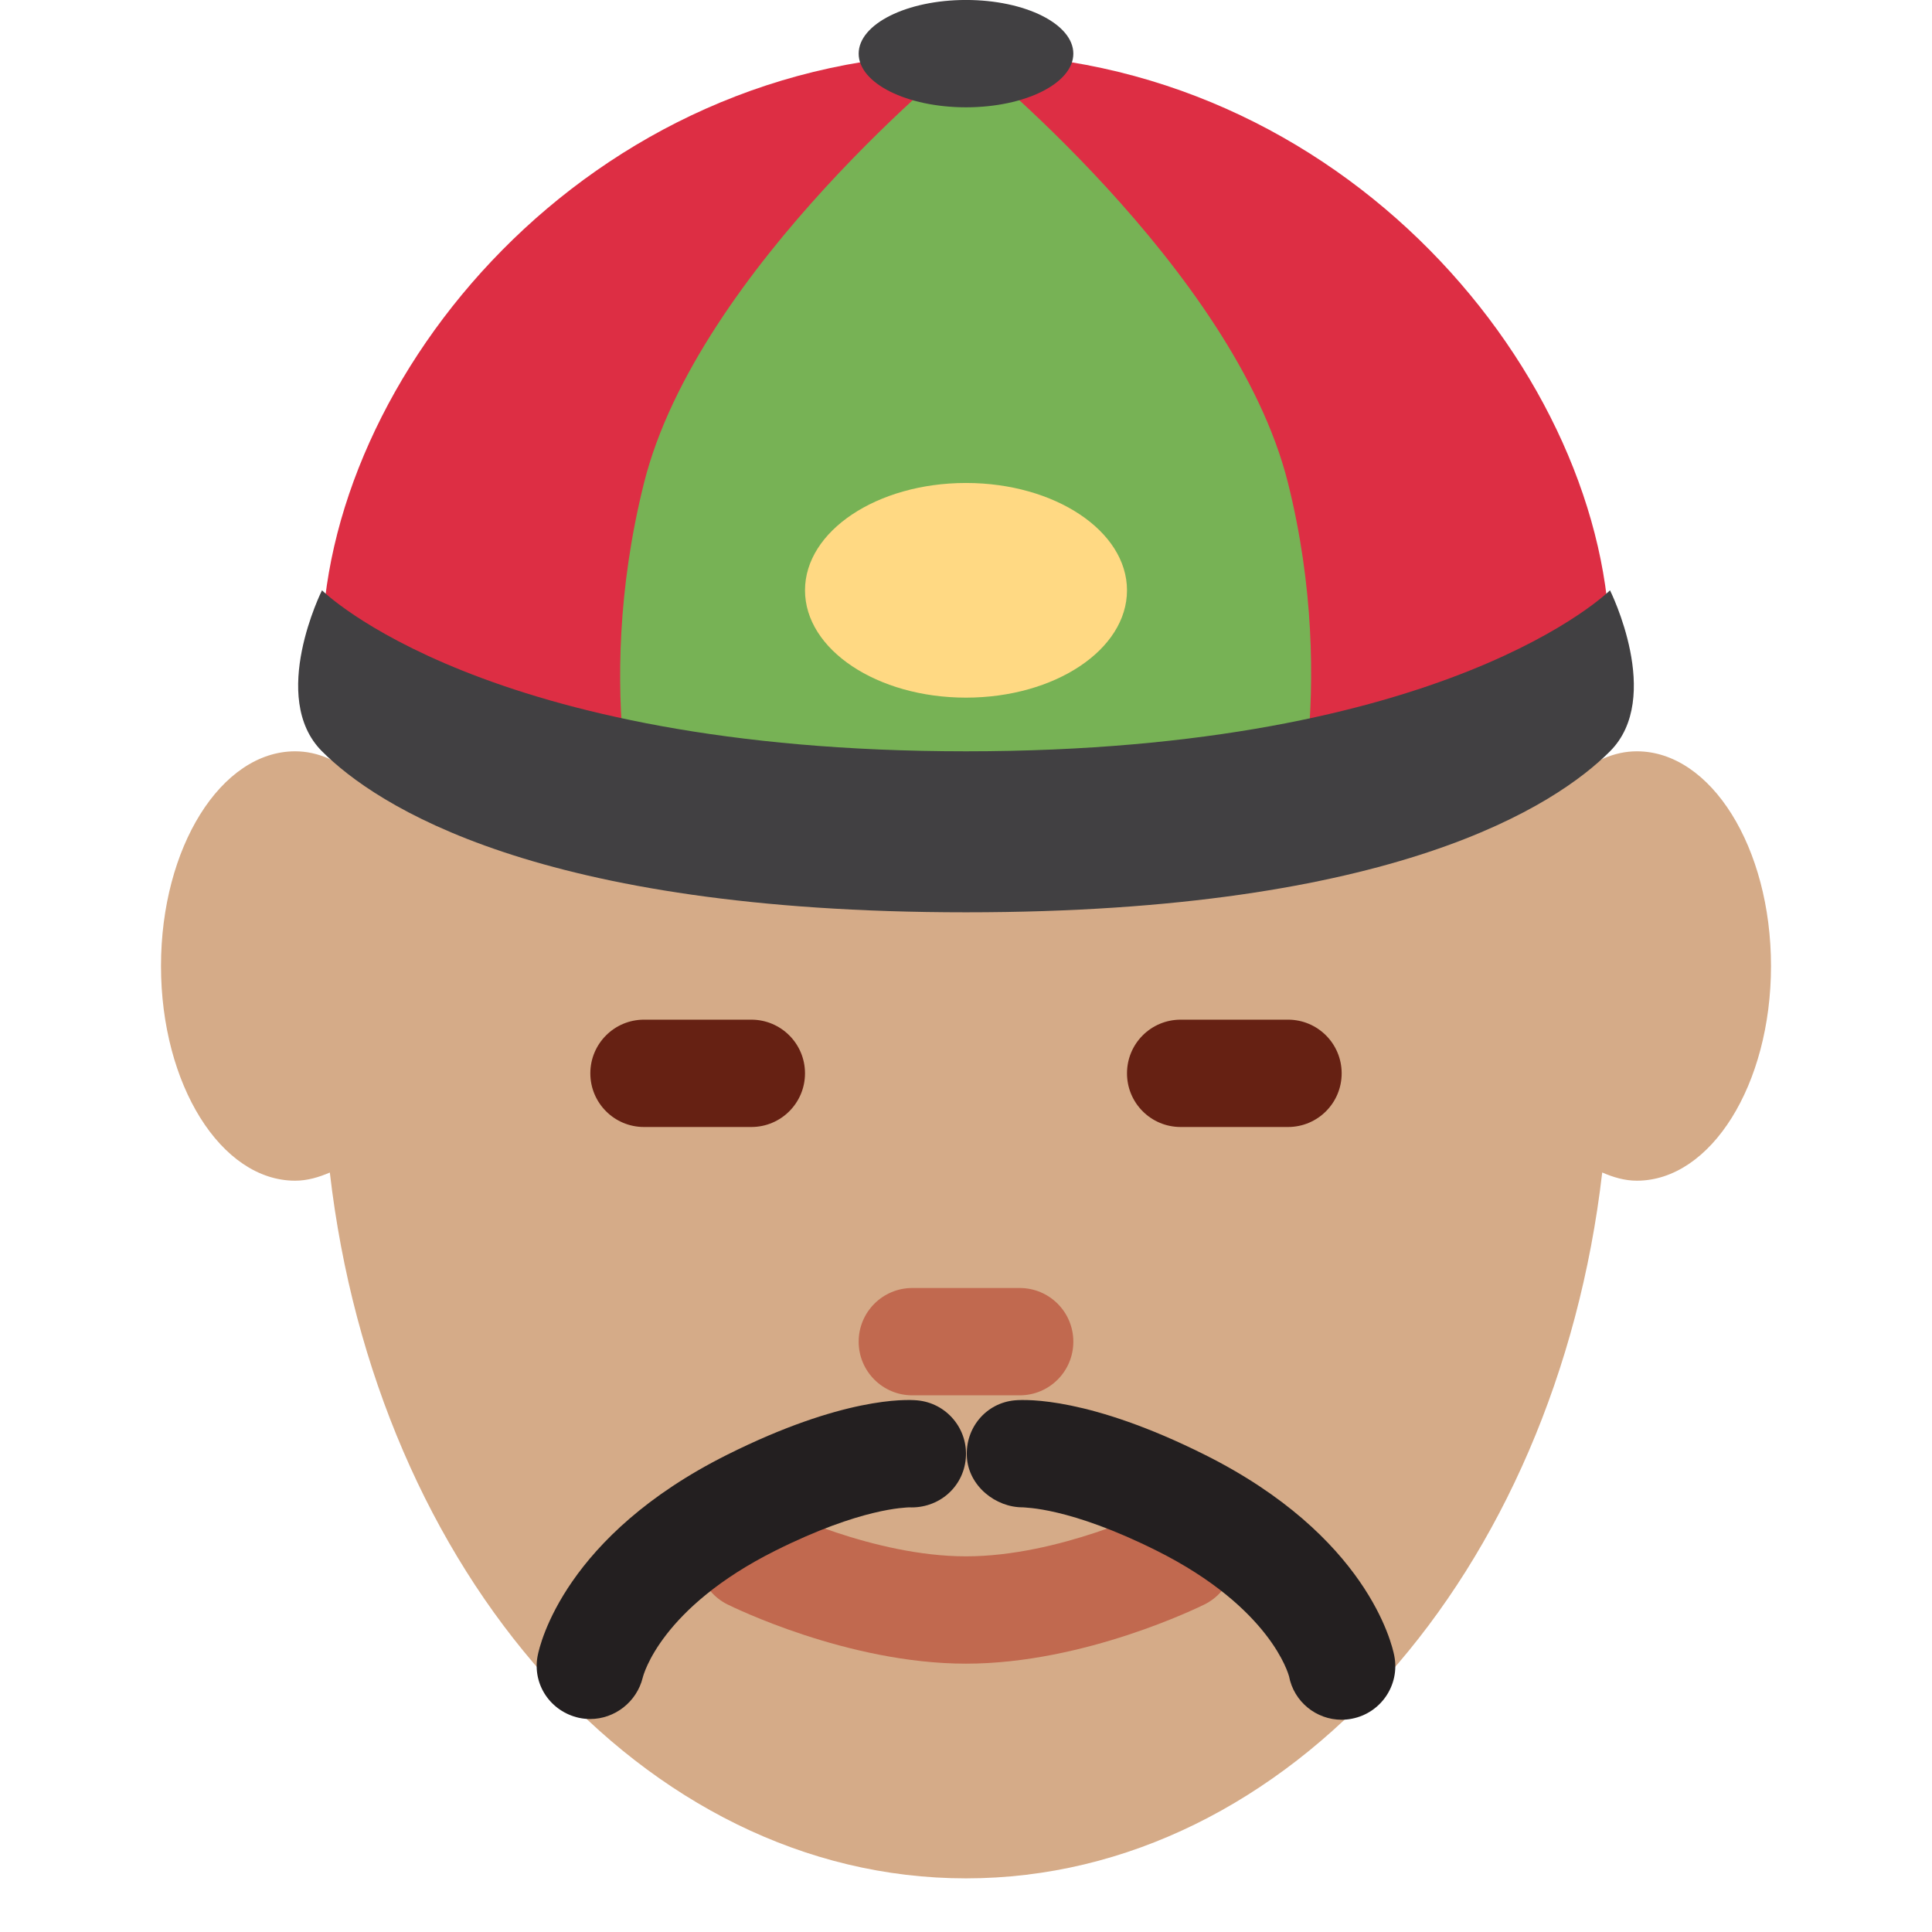
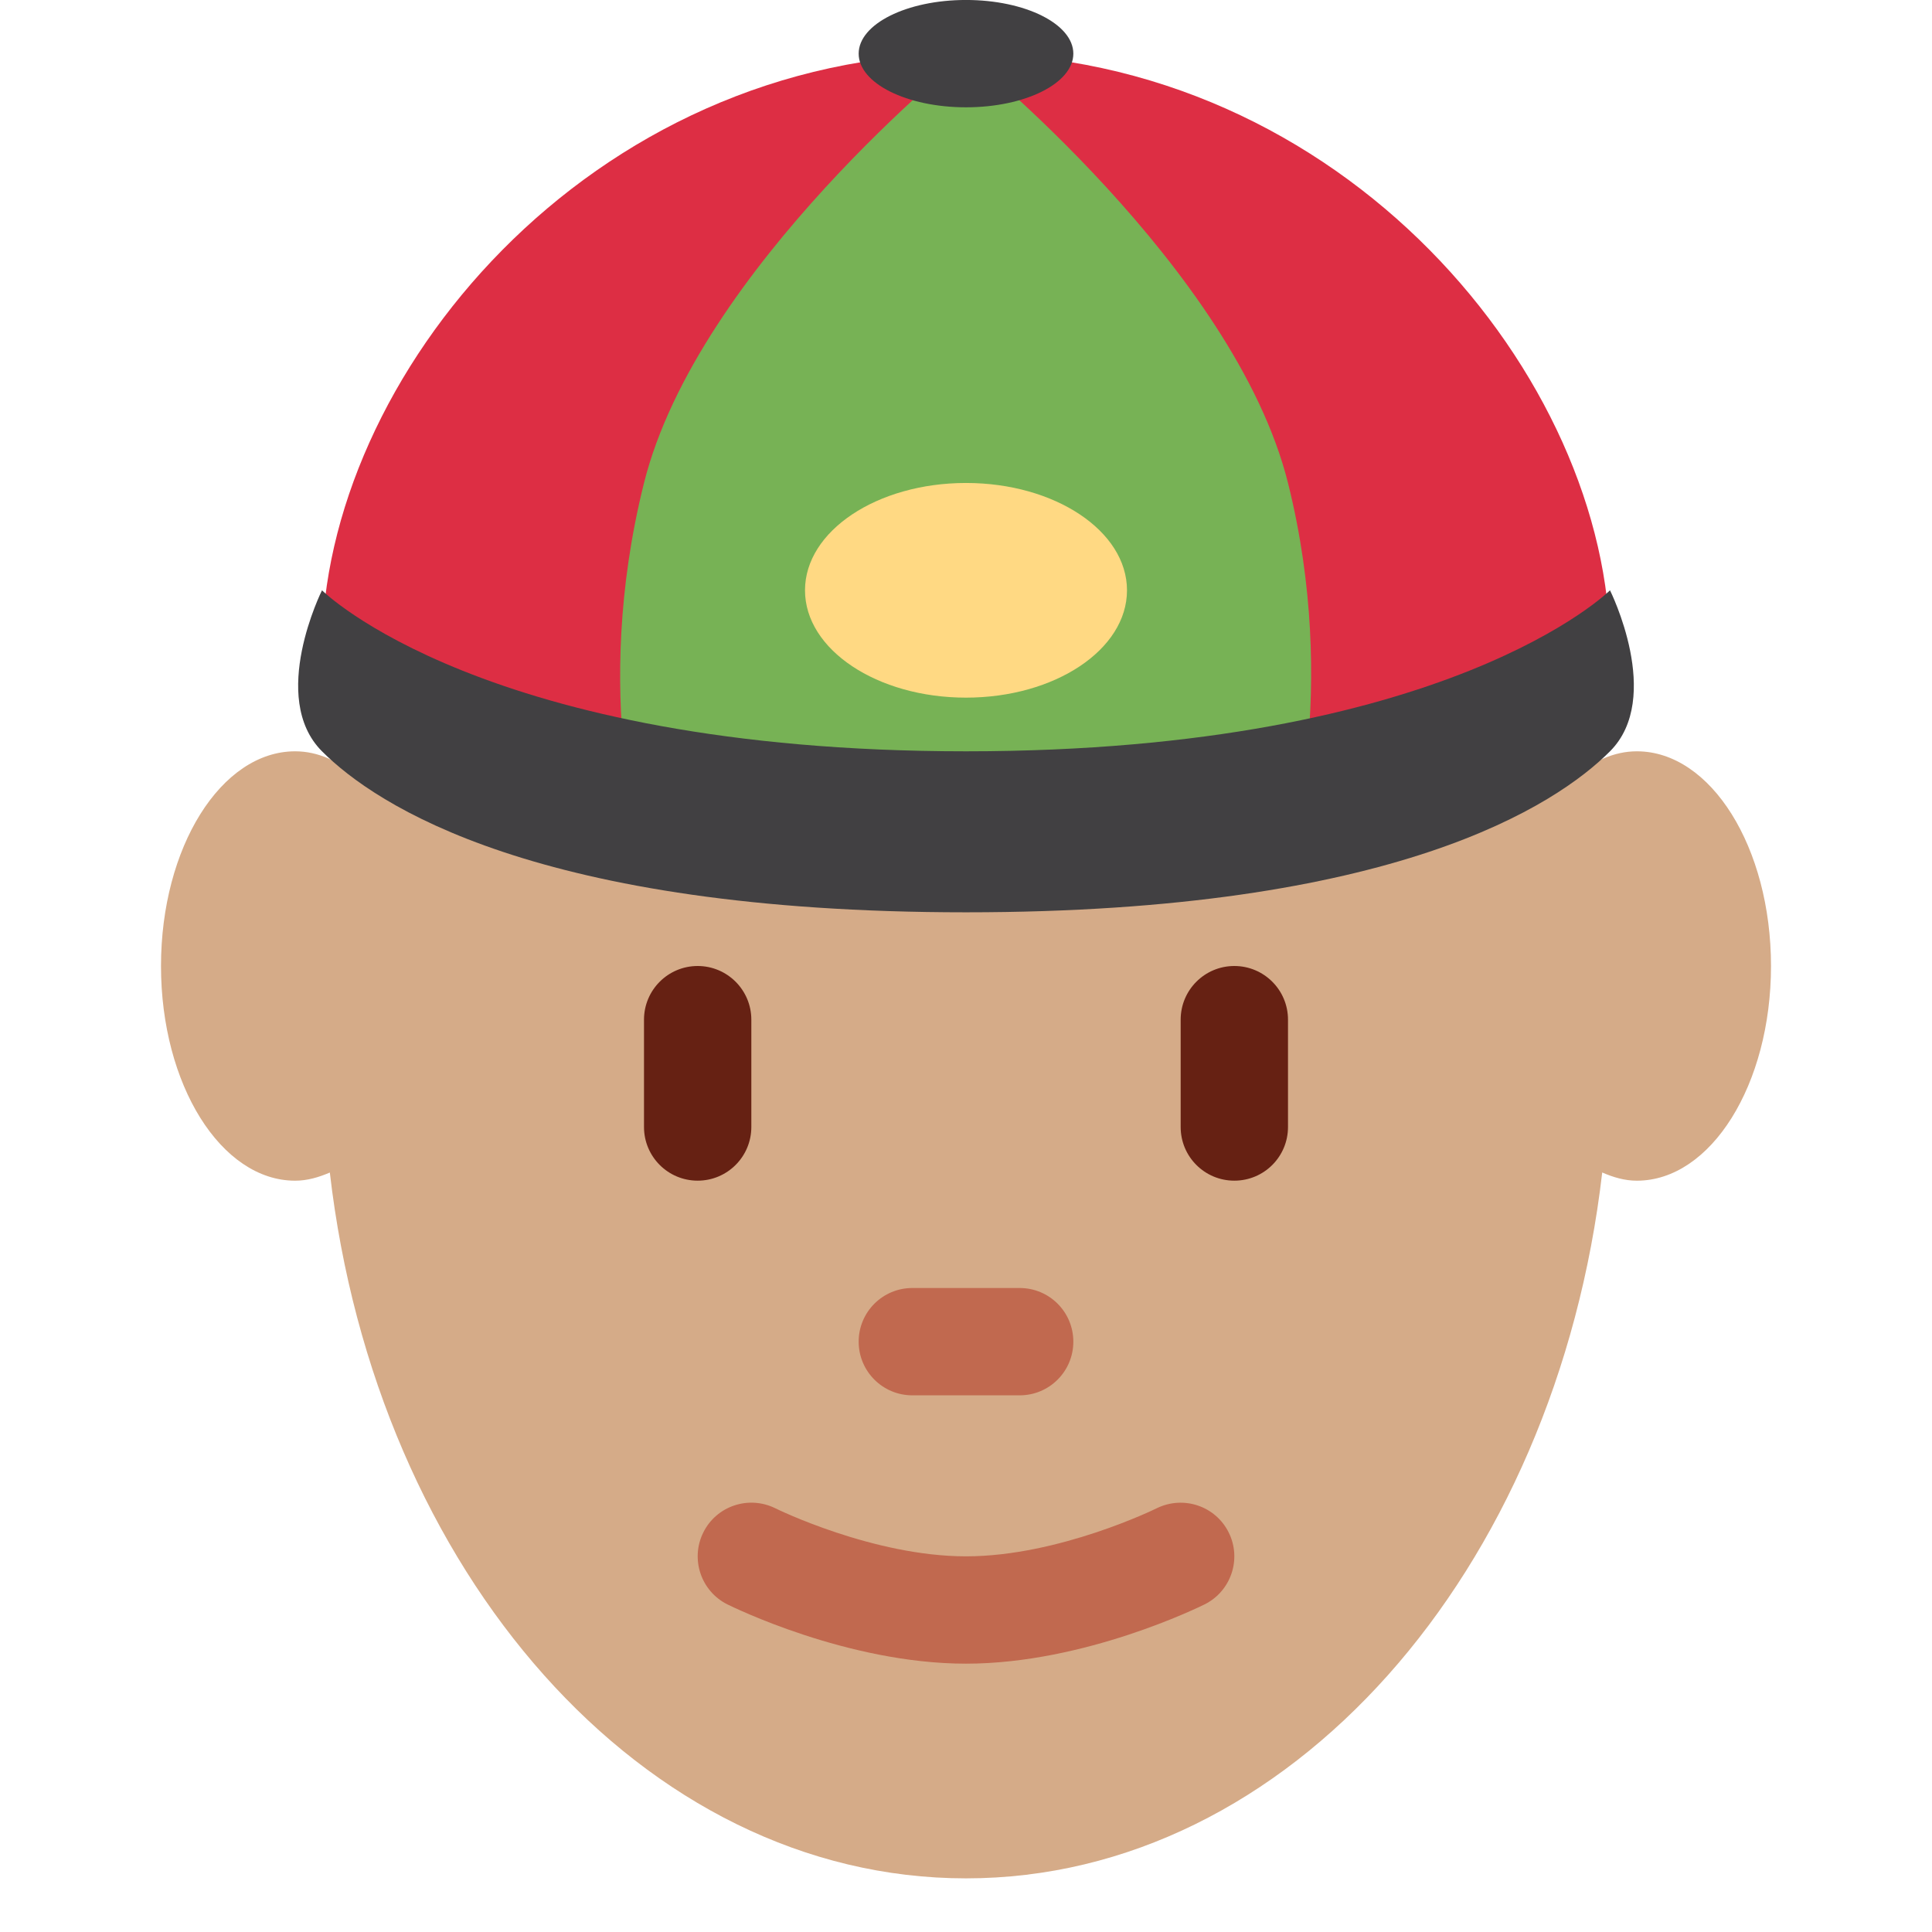
<svg xmlns="http://www.w3.org/2000/svg" viewBox="0 0 45 45" style="enable-background:new 0 0 45 45;" xml:space="preserve" version="1.1" id="svg2">
  <defs id="defs6">
    <clipPath id="clipPath16" clipPathUnits="userSpaceOnUse">
      <path id="path18" d="M 0,36 36,36 36,0 0,0 0,36 Z" />
    </clipPath>
  </defs>
  <g transform="matrix(1.25,0,0,-1.25,0,45)" id="g10">
    <g id="g12">
      <g clip-path="url(#clipPath16)" id="g14">
        <g transform="translate(30.5,22.0005)" id="g20">
          <path id="path22" style="fill:#d5ab88;fill-opacity:1;fill-rule:nonzero;stroke:none" d="M 0,0 C -0.428,0 -0.824,-0.188 -1.177,-0.491 -2.81,5.54 -7.256,9.875 -12.5,9.875 -17.744,9.875 -22.191,5.54 -23.824,-0.491 -24.176,-0.188 -24.572,0 -25,0 c -1.381,0 -2.5,-1.791 -2.5,-4.001 0,-2.209 1.119,-4 2.5,-4 0.225,0 0.438,0.063 0.646,0.152 0.86,-7.439 5.832,-13.152 11.854,-13.152 6.021,0 10.993,5.713 11.855,13.153 0.207,-0.09 0.42,-0.153 0.645,-0.153 1.381,0 2.5,1.791 2.5,4 C 2.5,-1.791 1.381,0 0,0" />
        </g>
-         <g transform="translate(14,15)" id="g24">
-           <path id="path26" style="fill:#662113;fill-opacity:1;fill-rule:nonzero;stroke:none" d="m 0,0 -2,0 c -0.552,0 -1,0.447 -1,1 0,0.553 0.448,1 1,1 L 0,2 C 0.552,2 1,1.553 1,1 1,0.447 0.552,0 0,0" />
+         <g transform="translate(6,23.8896)" id="g24">
+           <path id="path26" style="fill:#dd2e44;fill-opacity:1;fill-rule:nonzero;stroke:none" d="M 0,0 C 0,5.055 4.958,11.111 12,11.111 19.041,11.111 24,5.055 24,0 24,-0.723 19.041,-2.889 12,-2.889 4.958,-2.889 0,-0.723 0,0" />
        </g>
-         <g transform="translate(24,15)" id="g28">
-           <path id="path30" style="fill:#662113;fill-opacity:1;fill-rule:nonzero;stroke:none" d="m 0,0 -2,0 c -0.553,0 -1,0.447 -1,1 0,0.553 0.447,1 1,1 L 0,2 C 0.553,2 1,1.553 1,1 1,0.447 0.553,0 0,0" />
+         <g transform="translate(18,5)" id="g28">
+           <path id="path30" style="fill:#c1694f;fill-opacity:1;fill-rule:nonzero;stroke:none" d="M 0,0 C -2.21,0 -4.357,1.061 -4.447,1.105 -4.94,1.352 -5.14,1.951 -4.895,2.445 -4.649,2.94 -4.05,3.14 -3.554,2.896 -3.536,2.886 -1.73,2 0,2 1.73,2 3.536,2.886 3.554,2.896 4.052,3.139 4.649,2.939 4.895,2.445 5.141,1.951 4.94,1.352 4.447,1.105 4.356,1.061 2.211,0 0,0" />
        </g>
-         <g transform="translate(6,23.8896)" id="g32">
-           <path id="path34" style="fill:#dd2e44;fill-opacity:1;fill-rule:nonzero;stroke:none" d="M 0,0 C 0,5.055 4.958,11.111 12,11.111 19.041,11.111 24,5.055 24,0 24,-0.723 19.041,-2.889 12,-2.889 4.958,-2.889 0,-0.723 0,0" />
+         <g transform="translate(19,10)" id="g32">
+           <path id="path34" style="fill:#c1694f;fill-opacity:1;fill-rule:nonzero;stroke:none" d="m 0,0 -2,0 c -0.552,0 -1,0.447 -1,1 0,0.553 0.448,1 1,1 L 0,2 C 0.553,2 1,1.553 1,1 1,0.447 0.553,0 0,0" />
        </g>
-         <g transform="translate(18,5)" id="g36">
-           <path id="path38" style="fill:#c1694f;fill-opacity:1;fill-rule:nonzero;stroke:none" d="M 0,0 C -2.21,0 -4.357,1.061 -4.447,1.105 -4.94,1.352 -5.14,1.951 -4.895,2.445 -4.649,2.94 -4.05,3.14 -3.554,2.896 -3.536,2.886 -1.73,2 0,2 1.73,2 3.536,2.886 3.554,2.896 4.052,3.139 4.649,2.939 4.895,2.445 5.141,1.951 4.94,1.352 4.447,1.105 4.356,1.061 2.211,0 0,0" />
+         <g transform="translate(18,35)" id="g36">
+           <path id="path38" style="fill:#77b255;fill-opacity:1;fill-rule:nonzero;stroke:none" d="m 0,0 c 0,0 5,-4 6,-8 0.97,-3.88 0,-7 0,-7 l -12,0 c 0,0 -1,2.999 0,7 1,4 6,8 6,8" />
        </g>
-         <g transform="translate(19,10)" id="g40">
-           <path id="path42" style="fill:#c1694f;fill-opacity:1;fill-rule:nonzero;stroke:none" d="m 0,0 -2,0 c -0.552,0 -1,0.447 -1,1 0,0.553 0.448,1 1,1 L 0,2 C 0.553,2 1,1.553 1,1 1,0.447 0.553,0 0,0" />
+         <g transform="translate(6,25.0005)" id="g40">
+           <path id="path42" style="fill:#414042;fill-opacity:1;fill-rule:nonzero;stroke:none" d="m 0,0 c 0,0 3,-3 12,-3 9,0 12,3 12,3 0,0 1,-2 0,-3 -1,-1 -4,-3 -12,-3 -8,0 -11,2 -12,3 -1,1 0,3 0,3" />
        </g>
-         <g transform="translate(18,35)" id="g44">
-           <path id="path46" style="fill:#77b255;fill-opacity:1;fill-rule:nonzero;stroke:none" d="m 0,0 c 0,0 5,-4 6,-8 0.97,-3.88 0,-7 0,-7 l -12,0 c 0,0 -1,2.999 0,7 1,4 6,8 6,8" />
+         <g transform="translate(16,35.0005)" id="g44">
+           <path id="path46" style="fill:#414042;fill-opacity:1;fill-rule:nonzero;stroke:none" d="M 0,0 C 0,0.552 0.896,1 2,1 3.105,1 4,0.552 4,0 4,-0.552 3.105,-1 2,-1 0.896,-1 0,-0.552 0,0" />
        </g>
-         <g transform="translate(6,25.0005)" id="g48">
-           <path id="path50" style="fill:#414042;fill-opacity:1;fill-rule:nonzero;stroke:none" d="m 0,0 c 0,0 3,-3 12,-3 9,0 12,3 12,3 0,0 1,-2 0,-3 -1,-1 -4,-3 -12,-3 -8,0 -11,2 -12,3 -1,1 0,3 0,3" />
+         <g transform="translate(15,25.0005)" id="g48">
+           <path id="path50" style="fill:#ffd983;fill-opacity:1;fill-rule:nonzero;stroke:none" d="M 0,0 C 0,1.104 1.343,2 3,2 4.657,2 6,1.104 6,0 6,-1.105 4.657,-2 3,-2 1.343,-2 0,-1.105 0,0" />
        </g>
-         <g transform="translate(16,35.0005)" id="g52">
-           <path id="path54" style="fill:#414042;fill-opacity:1;fill-rule:nonzero;stroke:none" d="M 0,0 C 0,0.552 0.896,1 2,1 3.105,1 4,0.552 4,0 4,-0.552 3.105,-1 2,-1 0.896,-1 0,-0.552 0,0" />
+         <g transform="translate(13,14)" id="g52">
+           <path id="path54" style="fill:#662113;fill-opacity:1;fill-rule:nonzero;stroke:none" d="m 0,0 c -0.552,0 -1,0.447 -1,1 l 0,2 C -1,3.552 -0.552,4 0,4 0.552,4 1,3.552 1,3 L 1,1 C 1,0.447 0.552,0 0,0" />
        </g>
-         <g transform="translate(15,25.0005)" id="g56">
-           <path id="path58" style="fill:#ffd983;fill-opacity:1;fill-rule:nonzero;stroke:none" d="M 0,0 C 0,1.104 1.343,2 3,2 4.657,2 6,1.104 6,0 6,-1.105 4.657,-2 3,-2 1.343,-2 0,-1.105 0,0" />
-         </g>
-         <g transform="translate(10.998,3.9687)" id="g60">
-           <path id="path62" style="fill:#231f20;fill-opacity:1;fill-rule:nonzero;stroke:none" d="M 0,0 C -0.069,0 -0.139,0.007 -0.209,0.022 -0.739,0.139 -1.082,0.643 -0.98,1.176 -0.937,1.4 -0.47,3.414 2.555,4.926 4.7,5.998 5.878,5.957 6.09,5.938 6.641,5.89 7.047,5.404 6.998,4.854 6.95,4.312 6.488,3.919 5.939,3.944 5.881,3.937 5.055,3.94 3.449,3.137 1.32,2.072 0.992,0.826 0.979,0.773 0.867,0.316 0.454,0 0,0" />
-         </g>
-         <g transform="translate(24.999,3.9551)" id="g64">
-           <path id="path66" style="fill:#231f20;fill-opacity:1;fill-rule:nonzero;stroke:none" d="M 0,0 C -0.47,0 -0.889,0.332 -0.98,0.811 -0.989,0.839 -1.317,2.086 -3.446,3.15 -5.081,3.968 -5.913,3.95 -5.939,3.958 -6.448,3.955 -6.951,4.356 -6.983,4.896 -7.015,5.437 -6.626,5.904 -6.087,5.952 -5.873,5.97 -4.693,6.01 -2.552,4.939 0.472,3.428 0.939,1.414 0.982,1.189 1.088,0.647 0.732,0.123 0.19,0.019 0.127,0.006 0.062,0 0,0" />
+         <g transform="translate(23,14)" id="g56">
+           <path id="path58" style="fill:#662113;fill-opacity:1;fill-rule:nonzero;stroke:none" d="m 0,0 c -0.553,0 -1,0.447 -1,1 l 0,2 C -1,3.552 -0.553,4 0,4 0.553,4 1,3.552 1,3 L 1,1 C 1,0.447 0.553,0 0,0" />
        </g>
      </g>
    </g>
  </g>
</svg>
